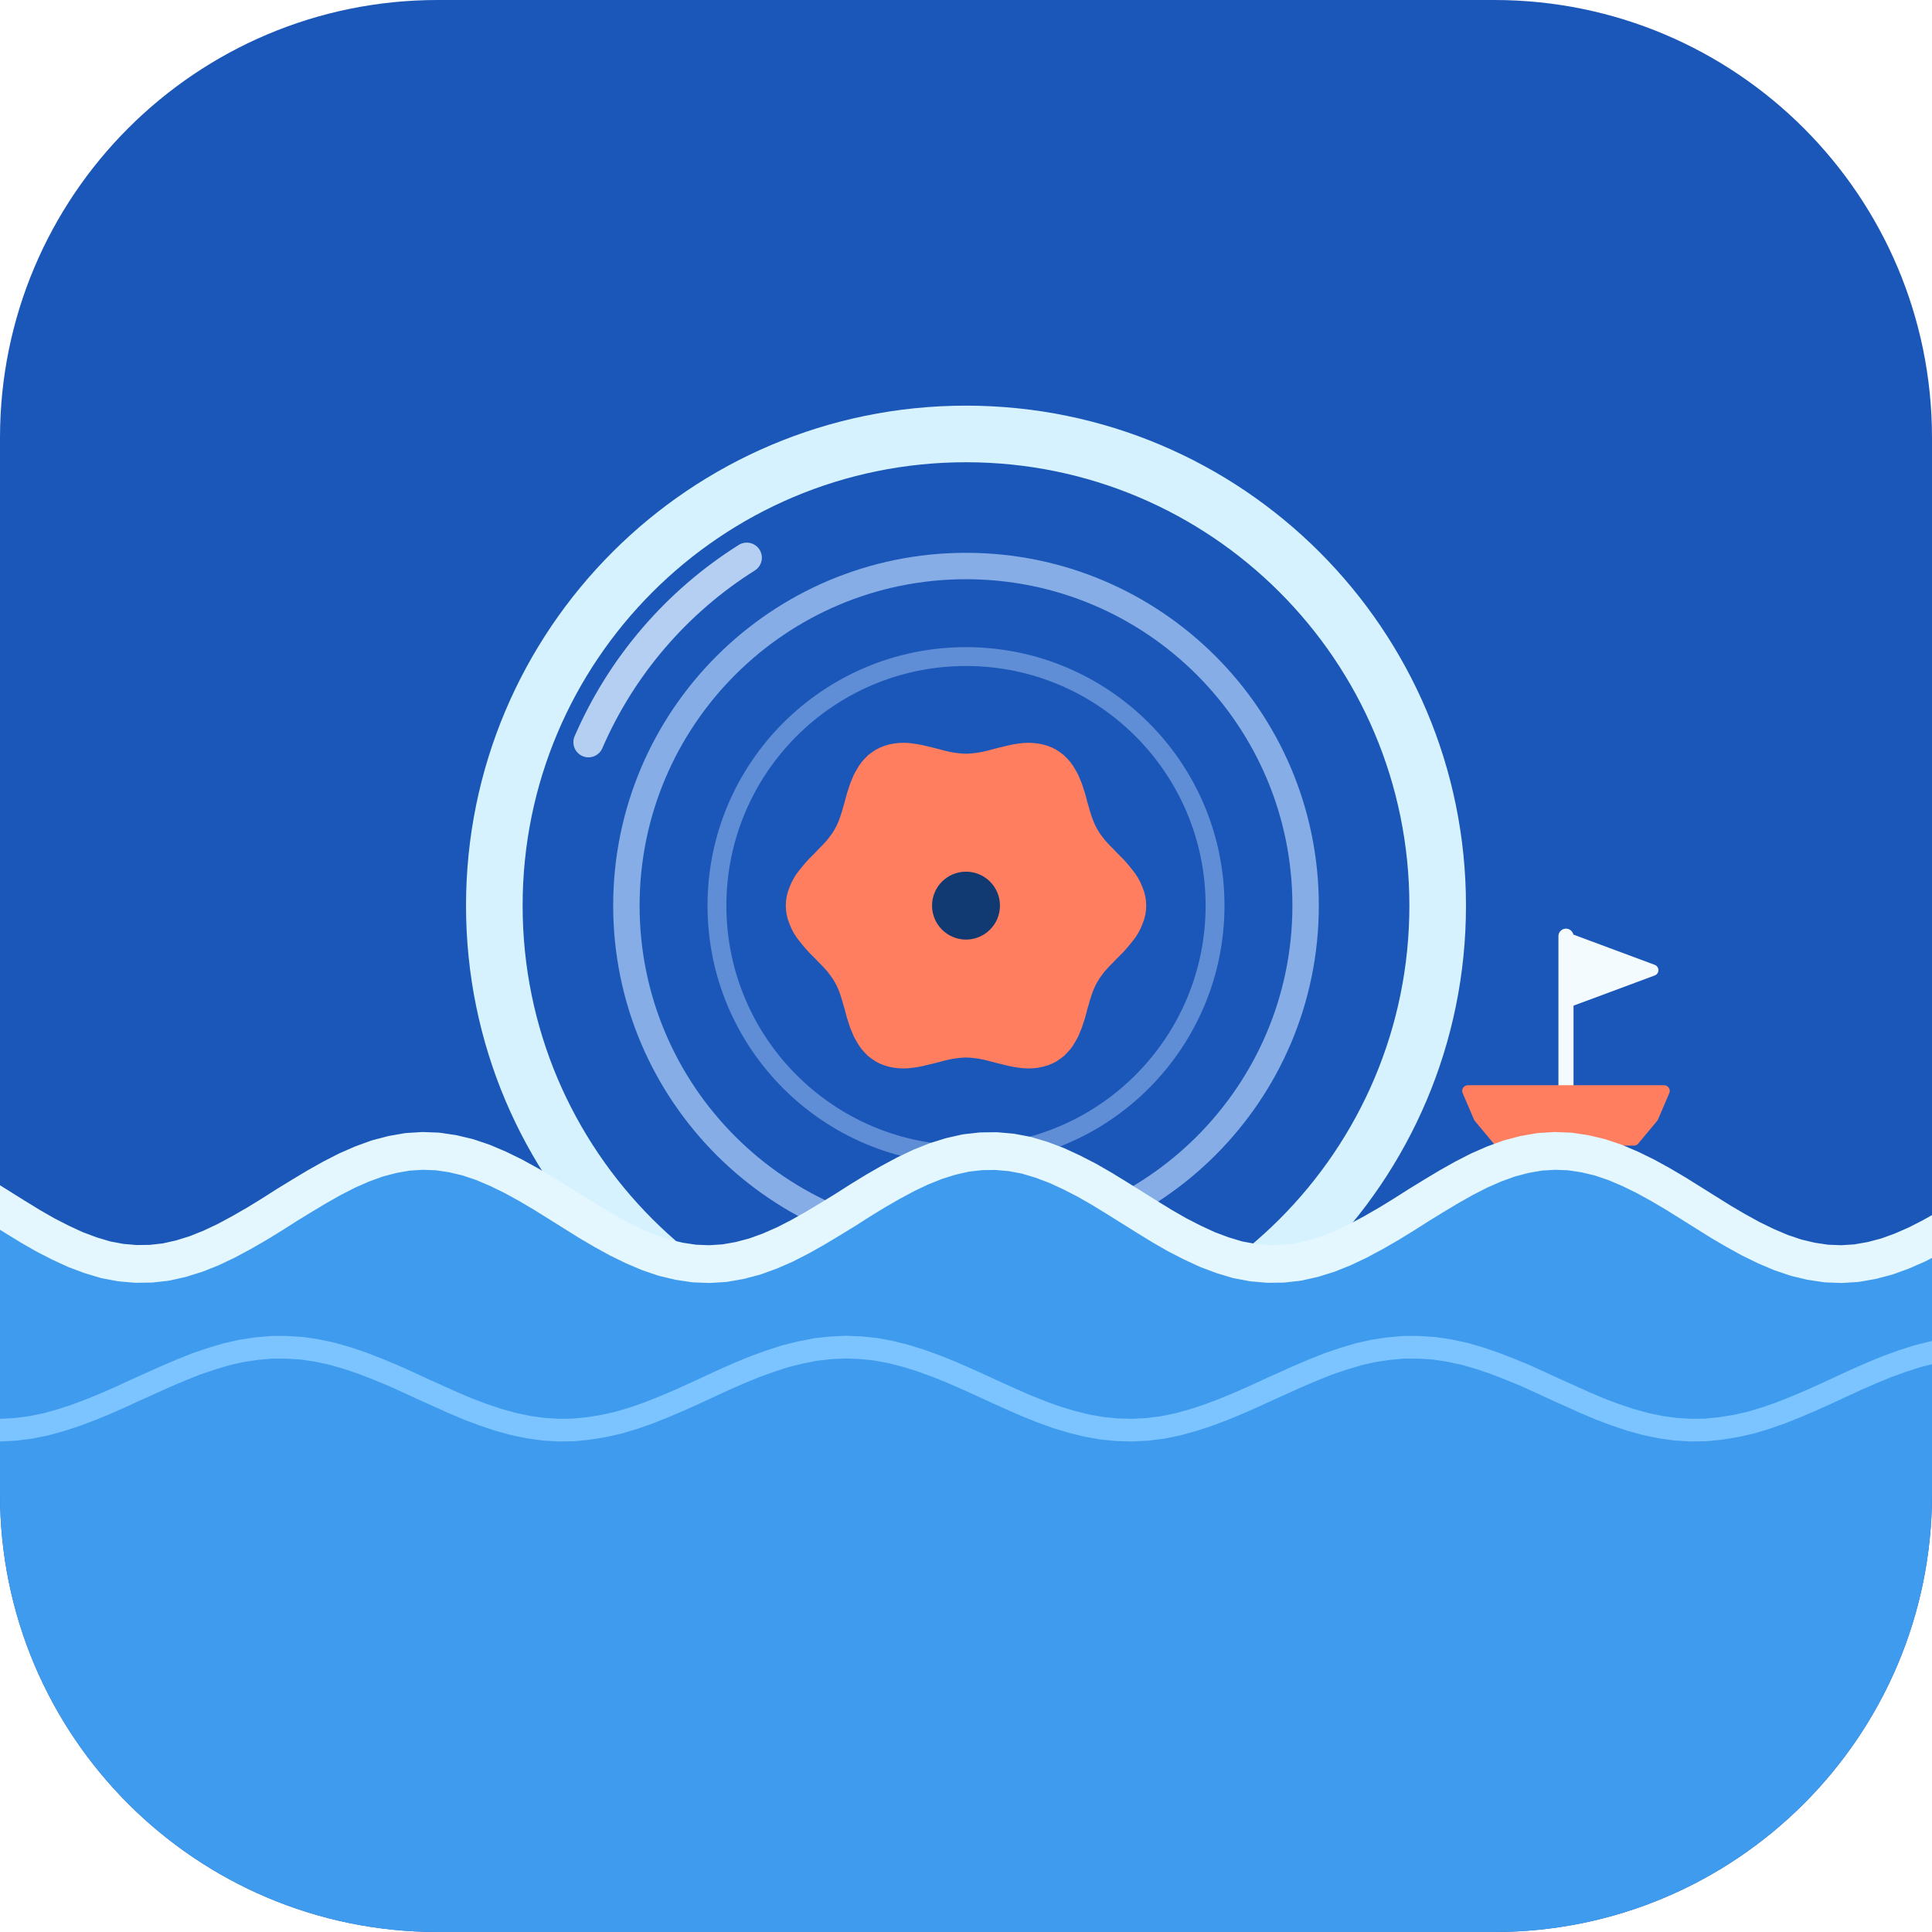
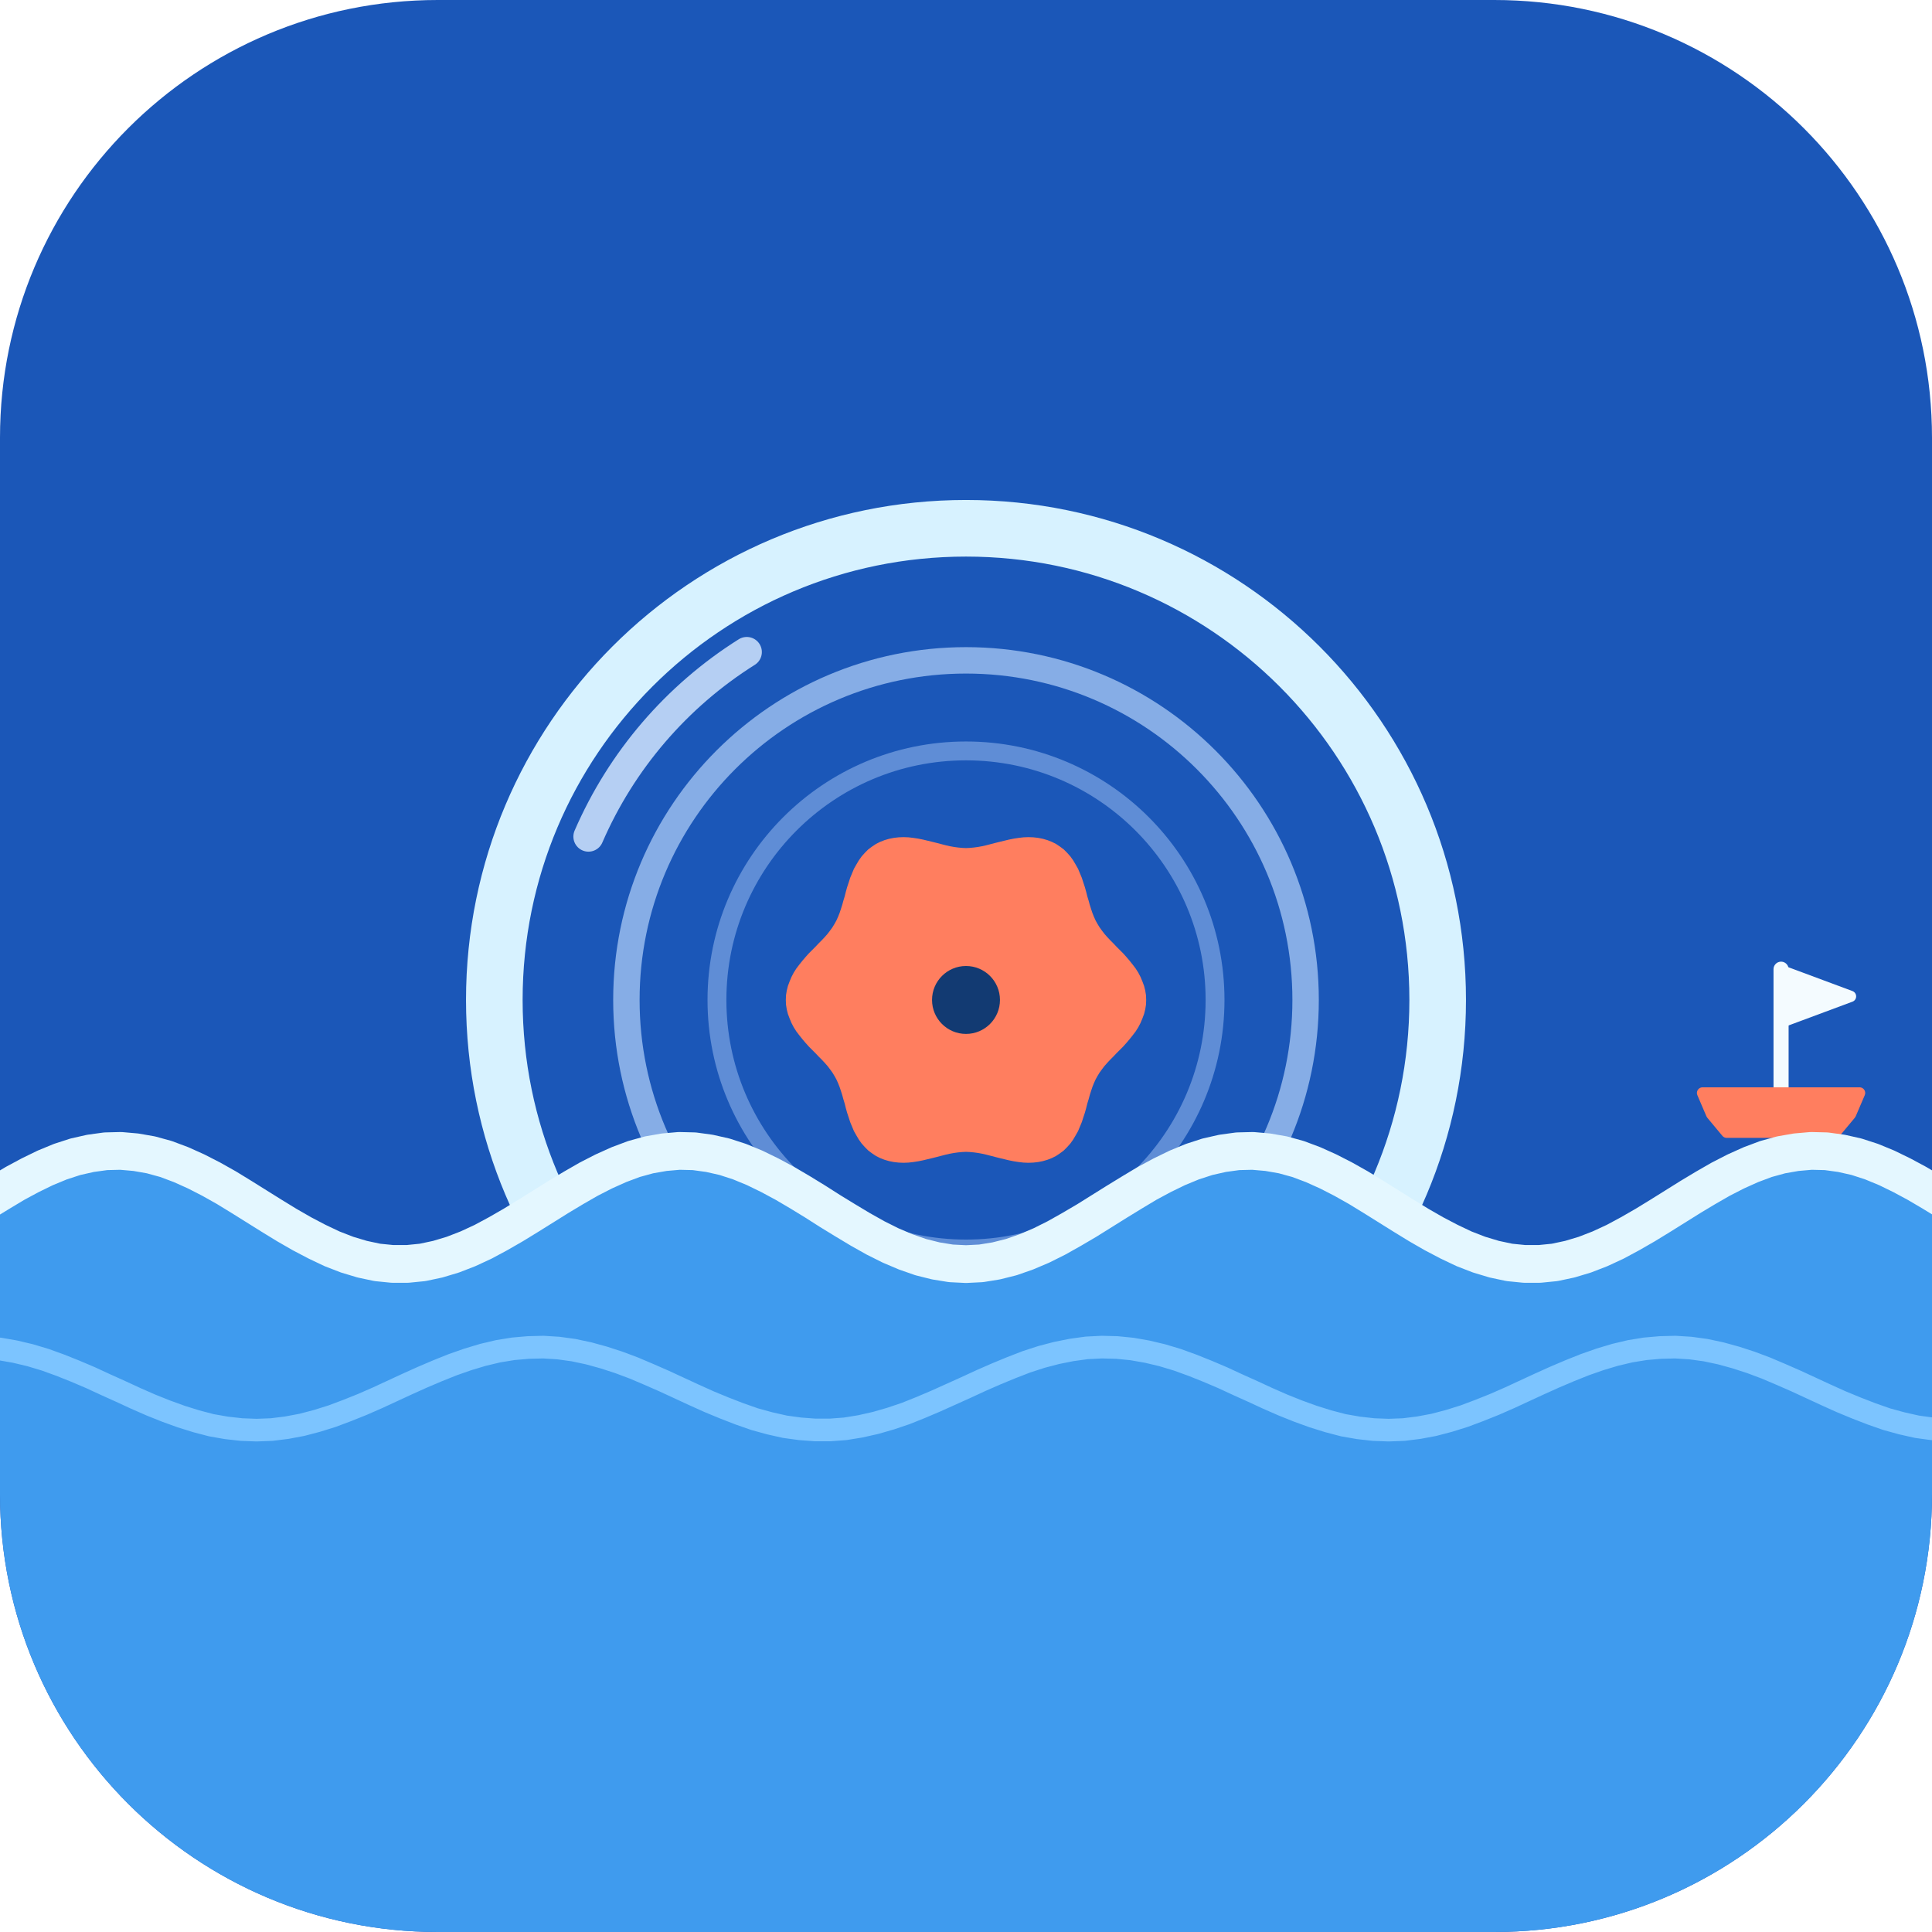
<svg xmlns="http://www.w3.org/2000/svg" width="1024" height="1024" viewBox="0 0 1024 1024">
  <defs>
    <clipPath id="tile">
      <rect width="1024" height="1024" rx="232" />
    </clipPath>
  </defs>
  <g clip-path="url(#tile)">
    <rect width="1024" height="1024" fill="#1b57b8" />
-     <circle cx="512.0" cy="480.0" r="250.0" fill="none" stroke="#d7f2ff" stroke-width="30" />
-     <circle cx="512.0" cy="480.0" r="180.0" fill="none" stroke="#86ade6" stroke-width="14.0" />
-     <circle cx="512.0" cy="480.0" r="132.0" fill="none" stroke="#5f8dd6" stroke-width="10.0" />
-     <path d="M311.9 393.4 A218.0 218.0 0 0 1 395.8 295.6" fill="none" stroke="#b5cff3" stroke-width="16" stroke-linecap="round" />
-     <path d="M512.0 399.5L514.1 399.4L516.2 399.2L518.4 398.9L520.6 398.5L522.8 398.0L525.1 397.4L527.4 396.8L529.8 396.2L532.3 395.6L534.8 395.0L537.3 394.5L539.9 394.1L542.5 393.8L545.1 393.7L547.7 393.8L550.3 394.1L552.8 394.6L555.2 395.3L557.5 396.2L559.7 397.3L561.8 398.7L563.8 400.2L565.6 402.0L567.3 403.9L568.8 406.0L570.1 408.2L571.4 410.5L572.4 412.9L573.4 415.3L574.2 417.8L575.0 420.2L575.7 422.7L576.3 425.1L577.0 427.4L577.6 429.6L578.3 431.8L579.0 433.9L579.8 435.9L580.7 437.9L581.7 439.7L582.8 441.5L584.1 443.3L585.4 445.0L586.9 446.7L588.4 448.3L590.1 450.0L591.8 451.8L593.5 453.5L595.3 455.3L597.0 457.2L598.7 459.2L600.3 461.2L601.9 463.3L603.3 465.5L604.5 467.8L605.5 470.2L606.4 472.6L607.0 475.0L607.4 477.5L607.5 480.0L607.4 482.5L607.0 485.0L606.4 487.4L605.5 489.8L604.5 492.2L603.3 494.5L601.9 496.7L600.3 498.8L598.7 500.8L597.0 502.8L595.3 504.7L593.5 506.5L591.8 508.2L590.1 510.0L588.4 511.7L586.9 513.3L585.4 515.0L584.1 516.7L582.8 518.5L581.7 520.3L580.7 522.1L579.8 524.1L579.0 526.1L578.3 528.2L577.6 530.4L577.0 532.6L576.3 534.9L575.7 537.3L575.0 539.8L574.2 542.2L573.4 544.7L572.4 547.1L571.4 549.5L570.1 551.8L568.8 554.0L567.3 556.1L565.6 558.0L563.8 559.8L561.8 561.3L559.7 562.7L557.5 563.8L555.2 564.7L552.8 565.4L550.3 565.9L547.7 566.2L545.1 566.3L542.5 566.2L539.9 565.9L537.3 565.5L534.8 565.0L532.3 564.4L529.8 563.8L527.4 563.2L525.1 562.6L522.8 562.0L520.6 561.5L518.4 561.1L516.2 560.8L514.1 560.6L512.0 560.5L509.9 560.6L507.8 560.8L505.6 561.1L503.4 561.5L501.2 562.0L498.9 562.6L496.6 563.2L494.2 563.8L491.7 564.4L489.2 565.0L486.7 565.5L484.1 565.9L481.5 566.2L478.9 566.3L476.3 566.2L473.7 565.9L471.2 565.4L468.8 564.7L466.5 563.8L464.3 562.7L462.2 561.3L460.2 559.8L458.4 558.0L456.7 556.1L455.2 554.0L453.9 551.8L452.6 549.5L451.6 547.1L450.6 544.7L449.8 542.2L449.0 539.8L448.3 537.3L447.7 534.9L447.0 532.6L446.4 530.4L445.7 528.2L445.0 526.1L444.2 524.1L443.3 522.1L442.3 520.3L441.2 518.5L439.9 516.7L438.6 515.0L437.1 513.3L435.6 511.7L433.9 510.0L432.2 508.2L430.5 506.5L428.7 504.7L427.0 502.8L425.3 500.8L423.7 498.8L422.1 496.7L420.7 494.5L419.5 492.2L418.5 489.8L417.6 487.4L417.0 485.0L416.6 482.5L416.5 480.0L416.6 477.5L417.0 475.0L417.6 472.6L418.5 470.2L419.5 467.8L420.7 465.5L422.1 463.3L423.7 461.2L425.3 459.2L427.0 457.2L428.7 455.3L430.5 453.5L432.2 451.8L433.9 450.0L435.6 448.3L437.1 446.7L438.6 445.0L439.9 443.3L441.2 441.5L442.3 439.7L443.3 437.9L444.2 435.9L445.0 433.9L445.7 431.8L446.4 429.6L447.0 427.4L447.7 425.1L448.3 422.7L449.0 420.2L449.8 417.8L450.6 415.3L451.6 412.9L452.6 410.5L453.9 408.2L455.2 406.0L456.7 403.9L458.4 402.0L460.2 400.2L462.2 398.7L464.3 397.3L466.5 396.2L468.8 395.3L471.2 394.6L473.7 394.1L476.3 393.8L478.9 393.7L481.5 393.8L484.1 394.1L486.7 394.5L489.2 395.0L491.7 395.6L494.2 396.2L496.6 396.8L498.9 397.4L501.2 398.0L503.4 398.5L505.6 398.9L507.8 399.2L509.9 399.4Z" fill="#ff7e5f" />
-     <circle cx="512.0" cy="480.0" r="18" fill="#123a72" />
-     <path d="M-8.0 635.0L0.0 640.0L8.0 645.0L16.0 649.9L24.0 654.5L32.0 658.6L40.0 662.3L48.0 665.3L56.0 667.7L64.0 669.2L72.0 669.9L80.0 669.8L88.0 668.9L96.0 667.1L104.0 664.6L112.0 661.4L120.0 657.6L128.0 653.3L136.0 648.7L144.0 643.8L152.0 638.7L160.0 633.8L168.0 629.0L176.0 624.5L184.0 620.4L192.0 616.9L200.0 614.0L208.0 611.9L216.0 610.5L224.0 610.0L232.0 610.3L240.0 611.5L248.0 613.4L256.0 616.1L264.0 619.5L272.0 623.4L280.0 627.8L288.0 632.5L296.0 637.5L304.0 642.5L312.0 647.5L320.0 652.2L328.0 656.6L336.0 660.5L344.0 663.9L352.0 666.6L360.0 668.5L368.0 669.7L376.0 670.0L384.0 669.5L392.0 668.1L400.0 666.0L408.0 663.1L416.0 659.6L424.0 655.5L432.0 651.0L440.0 646.2L448.0 641.3L456.0 636.2L464.0 631.3L472.0 626.7L480.0 622.4L488.0 618.6L496.0 615.4L504.0 612.9L512.0 611.1L520.0 610.2L528.0 610.1L536.0 610.8L544.0 612.3L552.0 614.7L560.0 617.7L568.0 621.4L576.0 625.5L584.0 630.1L592.0 635.0L600.0 640.0L608.0 645.0L616.0 649.9L624.0 654.5L632.0 658.6L640.0 662.3L648.0 665.3L656.0 667.7L664.0 669.2L672.0 669.9L680.0 669.8L688.0 668.9L696.0 667.1L704.0 664.6L712.0 661.4L720.0 657.6L728.0 653.3L736.0 648.7L744.0 643.8L752.0 638.7L760.0 633.8L768.0 629.0L776.0 624.5L784.0 620.4L792.0 616.9L800.0 614.0L808.0 611.9L816.0 610.5L824.0 610.0L832.0 610.3L840.0 611.5L848.0 613.4L856.0 616.1L864.0 619.5L872.0 623.4L880.0 627.8L888.0 632.5L896.0 637.5L904.0 642.5L912.0 647.5L920.0 652.2L928.0 656.6L936.0 660.5L944.0 663.9L952.0 666.6L960.0 668.5L968.0 669.7L976.0 670.0L984.0 669.5L992.0 668.1L1000.0 666.0L1008.0 663.1L1016.0 659.6L1024.0 655.5L1032.0 651.0L1032.0 1032.0L-8.0 1032.0Z" fill="#3f9bee" />
-     <line x1="830.0" y1="496.2" x2="830.0" y2="578.2" stroke="#f4fbff" stroke-width="8" stroke-linecap="round" />
-     <path d="M833.0 498.2L833.0 530.2L876.0 514.2Z" fill="#f4fbff" stroke="#f4fbff" stroke-width="6" stroke-linejoin="round" />
-     <path d="M778.0 578.2L882.0 578.2L876.0 592.2L866.0 604.2L794.0 604.2L784.0 592.2Z" fill="#ff7e5f" stroke="#ff7e5f" stroke-width="6" stroke-linejoin="round" />
-     <path d="M-8.0 757.8L0.0 758.0L8.0 757.6L16.0 756.6L24.0 755.0L32.0 752.8L40.0 750.2L48.0 747.2L56.0 743.9L64.0 740.4L72.0 736.7L80.0 733.1L88.0 729.5L96.0 726.1L104.0 722.9L112.0 720.2L120.0 717.8L128.0 716.0L136.0 714.8L144.0 714.1L152.0 714.1L160.0 714.6L168.0 715.8L176.0 717.5L184.0 719.8L192.0 722.5L200.0 725.6L208.0 728.9L216.0 732.5L224.0 736.2L232.0 739.8L240.0 743.4L248.0 746.8L256.0 749.8L264.0 752.5L272.0 754.7L280.0 756.4L288.0 757.5L296.0 758.0L304.0 757.9L312.0 757.1L320.0 755.8L328.0 754.0L336.0 751.6L344.0 748.8L352.0 745.6L360.0 742.2L368.0 738.6L376.0 734.9L384.0 731.2L392.0 727.7L400.0 724.4L408.0 721.5L416.0 718.9L424.0 716.9L432.0 715.3L440.0 714.4L448.0 714.0L456.0 714.3L464.0 715.1L472.0 716.6L480.0 718.6L488.0 721.1L496.0 724.0L504.0 727.2L512.0 730.7L520.0 734.3L528.0 738.0L536.0 741.6L544.0 745.1L552.0 748.3L560.0 751.2L568.0 753.6L576.0 755.6L584.0 757.0L592.0 757.8L600.0 758.0L608.0 757.6L616.0 756.6L624.0 755.0L632.0 752.8L640.0 750.2L648.0 747.2L656.0 743.9L664.0 740.4L672.0 736.7L680.0 733.1L688.0 729.5L696.0 726.1L704.0 722.9L712.0 720.2L720.0 717.8L728.0 716.0L736.0 714.8L744.0 714.1L752.0 714.1L760.0 714.6L768.0 715.8L776.0 717.5L784.0 719.8L792.0 722.5L800.0 725.6L808.0 728.9L816.0 732.5L824.0 736.2L832.0 739.8L840.0 743.4L848.0 746.8L856.0 749.8L864.0 752.5L872.0 754.7L880.0 756.4L888.0 757.5L896.0 758.0L904.0 757.9L912.0 757.1L920.0 755.8L928.0 754.0L936.0 751.6L944.0 748.8L952.0 745.6L960.0 742.2L968.0 738.6L976.0 734.9L984.0 731.2L992.0 727.7L1000.0 724.4L1008.0 721.5L1016.0 718.9L1024.0 716.9L1032.0 715.3" fill="none" stroke="#7cc4ff" stroke-width="12" stroke-linecap="round" stroke-linejoin="round" />
-     <path d="M-8.0 635.0L0.0 640.0L8.0 645.0L16.0 649.9L24.0 654.5L32.0 658.6L40.0 662.3L48.0 665.3L56.0 667.7L64.0 669.2L72.0 669.9L80.0 669.8L88.0 668.9L96.0 667.1L104.0 664.6L112.0 661.4L120.0 657.6L128.0 653.3L136.0 648.7L144.0 643.8L152.0 638.7L160.0 633.8L168.0 629.0L176.0 624.5L184.0 620.4L192.0 616.9L200.0 614.0L208.0 611.9L216.0 610.5L224.0 610.0L232.0 610.3L240.0 611.5L248.0 613.4L256.0 616.1L264.0 619.5L272.0 623.4L280.0 627.8L288.0 632.5L296.0 637.5L304.0 642.5L312.0 647.5L320.0 652.2L328.0 656.6L336.0 660.5L344.0 663.9L352.0 666.6L360.0 668.5L368.0 669.7L376.0 670.0L384.0 669.5L392.0 668.1L400.0 666.0L408.0 663.1L416.0 659.6L424.0 655.5L432.0 651.0L440.0 646.2L448.0 641.3L456.0 636.2L464.0 631.3L472.0 626.7L480.0 622.4L488.0 618.6L496.0 615.4L504.0 612.9L512.0 611.1L520.0 610.2L528.0 610.1L536.0 610.8L544.0 612.3L552.0 614.7L560.0 617.7L568.0 621.4L576.0 625.5L584.0 630.1L592.0 635.0L600.0 640.0L608.0 645.0L616.0 649.9L624.0 654.5L632.0 658.6L640.0 662.3L648.0 665.3L656.0 667.7L664.0 669.2L672.0 669.9L680.0 669.8L688.0 668.9L696.0 667.1L704.0 664.6L712.0 661.4L720.0 657.6L728.0 653.3L736.0 648.7L744.0 643.8L752.0 638.7L760.0 633.8L768.0 629.0L776.0 624.5L784.0 620.4L792.0 616.9L800.0 614.0L808.0 611.9L816.0 610.5L824.0 610.0L832.0 610.3L840.0 611.5L848.0 613.4L856.0 616.1L864.0 619.5L872.0 623.4L880.0 627.8L888.0 632.5L896.0 637.5L904.0 642.5L912.0 647.5L920.0 652.2L928.0 656.6L936.0 660.5L944.0 663.9L952.0 666.6L960.0 668.5L968.0 669.7L976.0 670.0L984.0 669.5L992.0 668.1L1000.0 666.0L1008.0 663.1L1016.0 659.6L1024.0 655.5L1032.0 651.0" fill="none" stroke="#e4f7ff" stroke-width="20" stroke-linecap="round" stroke-linejoin="round" />
+     <circle cx="512.0" cy="530.0" r="250.0" fill="none" stroke="#d7f2ff" stroke-width="30" />
+     <circle cx="512.0" cy="530.0" r="180.0" fill="none" stroke="#86ade6" stroke-width="14.0" />
+     <circle cx="512.0" cy="530.0" r="132.0" fill="none" stroke="#5f8dd6" stroke-width="10.0" />
+     <path d="M311.9 443.4 A218.0 218.0 0 0 1 395.8 345.6" fill="none" stroke="#b5cff3" stroke-width="16" stroke-linecap="round" />
+     <path d="M512.0 449.5L514.1 449.4L516.2 449.2L518.4 448.9L520.6 448.5L522.8 448.0L525.1 447.4L527.4 446.8L529.8 446.2L532.3 445.6L534.8 445.0L537.3 444.5L539.9 444.1L542.5 443.8L545.1 443.7L547.7 443.8L550.3 444.1L552.8 444.6L555.2 445.3L557.5 446.2L559.7 447.3L561.8 448.7L563.8 450.2L565.6 452.0L567.3 453.9L568.8 456.0L570.1 458.2L571.4 460.5L572.4 462.9L573.4 465.3L574.2 467.8L575.0 470.2L575.7 472.7L576.3 475.1L577.0 477.4L577.6 479.6L578.3 481.8L579.0 483.9L579.8 485.9L580.7 487.9L581.7 489.7L582.8 491.5L584.1 493.3L585.4 495.0L586.9 496.7L588.4 498.3L590.1 500.0L591.8 501.8L593.5 503.5L595.3 505.3L597.0 507.2L598.7 509.2L600.3 511.2L601.9 513.3L603.3 515.5L604.5 517.8L605.5 520.2L606.4 522.6L607.0 525.0L607.4 527.5L607.5 530.0L607.4 532.5L607.0 535.0L606.4 537.4L605.5 539.8L604.5 542.2L603.3 544.5L601.9 546.7L600.3 548.8L598.7 550.8L597.0 552.8L595.3 554.7L593.5 556.5L591.8 558.2L590.1 560.0L588.4 561.7L586.9 563.3L585.4 565.0L584.1 566.7L582.8 568.5L581.7 570.3L580.7 572.1L579.8 574.1L579.0 576.1L578.3 578.2L577.6 580.4L577.0 582.6L576.3 584.9L575.7 587.3L575.0 589.8L574.2 592.2L573.4 594.7L572.4 597.1L571.4 599.5L570.1 601.8L568.8 604.0L567.3 606.1L565.6 608.0L563.8 609.8L561.8 611.3L559.7 612.7L557.5 613.8L555.2 614.7L552.8 615.4L550.3 615.9L547.7 616.2L545.1 616.3L542.5 616.2L539.9 615.9L537.3 615.5L534.8 615.0L532.3 614.4L529.8 613.8L527.4 613.2L525.1 612.6L522.8 612.0L520.6 611.5L518.4 611.1L516.2 610.8L514.1 610.6L512.0 610.5L509.9 610.6L507.8 610.8L505.6 611.1L503.4 611.5L501.2 612.0L498.9 612.6L496.6 613.2L494.2 613.8L491.7 614.4L489.2 615.0L486.7 615.5L484.1 615.9L481.5 616.2L478.9 616.3L476.3 616.2L473.7 615.9L471.2 615.4L468.8 614.7L466.5 613.8L464.3 612.7L462.2 611.3L460.2 609.8L458.4 608.0L456.7 606.1L455.2 604.0L453.9 601.8L452.6 599.5L451.6 597.1L450.6 594.7L449.8 592.2L449.0 589.8L448.3 587.3L447.7 584.9L447.0 582.6L446.4 580.4L445.7 578.2L445.0 576.1L444.2 574.1L443.3 572.1L442.3 570.3L441.2 568.5L439.9 566.7L438.6 565.0L437.1 563.3L435.6 561.7L433.9 560.0L432.2 558.2L430.5 556.5L428.7 554.7L427.0 552.8L425.3 550.8L423.7 548.8L422.1 546.7L420.7 544.5L419.5 542.2L418.5 539.8L417.6 537.4L417.0 535.0L416.6 532.5L416.5 530.0L416.6 527.5L417.0 525.0L417.6 522.6L418.5 520.2L419.5 517.8L420.7 515.5L422.1 513.3L423.7 511.2L425.3 509.2L427.0 507.2L428.7 505.3L430.5 503.5L432.2 501.8L433.9 500.0L435.6 498.3L437.1 496.7L438.6 495.0L439.9 493.3L441.2 491.5L442.3 489.7L443.3 487.9L444.2 485.9L445.0 483.9L445.7 481.8L446.4 479.6L447.0 477.4L447.7 475.1L448.3 472.7L449.0 470.2L449.8 467.8L450.6 465.3L451.6 462.9L452.6 460.5L453.9 458.2L455.2 456.0L456.7 453.9L458.4 452.0L460.2 450.2L462.2 448.7L464.3 447.3L466.5 446.2L468.8 445.3L471.2 444.6L473.7 444.1L476.3 443.8L478.9 443.7L481.5 443.8L484.1 444.1L486.7 444.5L489.2 445.0L491.7 445.6L494.2 446.2L496.6 446.8L498.9 447.4L501.2 448.0L503.4 448.5L505.6 448.9L507.8 449.2L509.9 449.4Z" fill="#ff7e5f" />
+     <circle cx="512.0" cy="530.0" r="18" fill="#123a72" />
+     <path d="M-8.0 636.9L0.0 632.0L8.0 627.2L16.0 622.9L24.0 619.0L32.0 615.7L40.0 613.1L48.0 611.3L56.0 610.2L64.0 610.0L72.0 610.7L80.0 612.1L88.0 614.3L96.0 617.3L104.0 620.9L112.0 625.0L120.0 629.5L128.0 634.4L136.0 639.4L144.0 644.4L152.0 649.3L160.0 653.9L168.0 658.1L176.0 661.9L184.0 665.0L192.0 667.4L200.0 669.1L208.0 669.9L216.0 669.9L224.0 669.1L232.0 667.4L240.0 665.0L248.0 661.9L256.0 658.2L264.0 653.9L272.0 649.3L280.0 644.4L288.0 639.4L296.0 634.4L304.0 629.6L312.0 625.0L320.0 620.9L328.0 617.3L336.0 614.3L344.0 612.1L352.0 610.7L360.0 610.0L368.0 610.2L376.0 611.3L384.0 613.1L392.0 615.7L400.0 619.0L408.0 622.9L416.0 627.2L424.0 631.9L432.0 636.8L440.0 641.9L448.0 646.8L456.0 651.6L464.0 656.1L472.0 660.1L480.0 663.5L488.0 666.3L496.0 668.3L504.0 669.6L512.0 670.0L520.0 669.6L528.0 668.3L536.0 666.3L544.0 663.5L552.0 660.1L560.0 656.1L568.0 651.6L576.0 646.9L584.0 641.9L592.0 636.9L600.0 632.0L608.0 627.2L616.0 622.9L624.0 619.0L632.0 615.7L640.0 613.1L648.0 611.3L656.0 610.2L664.0 610.0L672.0 610.7L680.0 612.1L688.0 614.3L696.0 617.3L704.0 620.9L712.0 625.0L720.0 629.5L728.0 634.4L736.0 639.4L744.0 644.4L752.0 649.3L760.0 653.9L768.0 658.1L776.0 661.9L784.0 665.0L792.0 667.4L800.0 669.1L808.0 669.9L816.0 669.9L824.0 669.1L832.0 667.4L840.0 665.0L848.0 661.9L856.0 658.2L864.0 653.9L872.0 649.3L880.0 644.4L888.0 639.4L896.0 634.4L904.0 629.6L912.0 625.0L920.0 620.9L928.0 617.3L936.0 614.3L944.0 612.1L952.0 610.7L960.0 610.0L968.0 610.2L976.0 611.3L984.0 613.1L992.0 615.7L1000.0 619.0L1008.0 622.9L1016.0 627.2L1024.0 631.9L1032.0 636.8L1032.0 1032.0L-8.0 1032.0Z" fill="#3f9bee" />
+     <line x1="944.0" y1="513.7" x2="944.0" y2="579.3" stroke="#f4fbff" stroke-width="8" stroke-linecap="round" />
+     <path d="M946.4 515.3L946.4 540.9L980.8 528.1Z" fill="#f4fbff" stroke="#f4fbff" stroke-width="6" stroke-linejoin="round" />
+     <path d="M902.4 579.3L985.6 579.3L980.8 590.5L972.8 600.1L915.2 600.1L907.2 590.5Z" fill="#ff7e5f" stroke="#ff7e5f" stroke-width="6" stroke-linejoin="round" />
+     <path d="M-8.0 714.2L0.0 715.0L8.0 716.4L16.0 718.3L24.0 720.7L32.0 723.6L40.0 726.8L48.0 730.2L56.0 733.9L64.0 737.5L72.0 741.2L80.0 744.7L88.0 747.9L96.0 750.8L104.0 753.3L112.0 755.4L120.0 756.8L128.0 757.7L136.0 758.0L144.0 757.7L152.0 756.7L160.0 755.2L168.0 753.1L176.0 750.6L184.0 747.6L192.0 744.4L200.0 740.9L208.0 737.2L216.0 733.5L224.0 729.9L232.0 726.5L240.0 723.3L248.0 720.5L256.0 718.1L264.0 716.2L272.0 714.9L280.0 714.2L288.0 714.0L296.0 714.5L304.0 715.6L312.0 717.3L320.0 719.5L328.0 722.1L336.0 725.1L344.0 728.5L352.0 732.0L360.0 735.7L368.0 739.4L376.0 743.0L384.0 746.3L392.0 749.4L400.0 752.2L408.0 754.4L416.0 756.2L424.0 757.3L432.0 757.9L440.0 757.9L448.0 757.3L456.0 756.0L464.0 754.2L472.0 751.9L480.0 749.2L488.0 746.0L496.0 742.6L504.0 739.0L512.0 735.4L520.0 731.7L528.0 728.2L536.0 724.9L544.0 721.8L552.0 719.2L560.0 717.1L568.0 715.5L576.0 714.4L584.0 714.0L592.0 714.2L600.0 715.0L608.0 716.4L616.0 718.3L624.0 720.7L632.0 723.6L640.0 726.8L648.0 730.2L656.0 733.9L664.0 737.5L672.0 741.2L680.0 744.7L688.0 747.9L696.0 750.8L704.0 753.3L712.0 755.4L720.0 756.8L728.0 757.7L736.0 758.0L744.0 757.7L752.0 756.7L760.0 755.2L768.0 753.1L776.0 750.6L784.0 747.6L792.0 744.4L800.0 740.9L808.0 737.2L816.0 733.5L824.0 729.9L832.0 726.5L840.0 723.3L848.0 720.5L856.0 718.1L864.0 716.2L872.0 714.9L880.0 714.2L888.0 714.0L896.0 714.5L904.0 715.6L912.0 717.3L920.0 719.5L928.0 722.1L936.0 725.1L944.0 728.5L952.0 732.0L960.0 735.7L968.0 739.4L976.0 743.0L984.0 746.3L992.0 749.4L1000.0 752.2L1008.0 754.4L1016.0 756.2L1024.0 757.3L1032.0 757.9" fill="none" stroke="#7cc4ff" stroke-width="12" stroke-linecap="round" stroke-linejoin="round" />
+     <path d="M-8.0 636.9L0.0 632.0L8.0 627.2L16.0 622.9L24.0 619.0L32.0 615.7L40.0 613.1L48.0 611.3L56.0 610.2L64.0 610.0L72.0 610.7L80.0 612.1L88.0 614.3L96.0 617.3L104.0 620.9L112.0 625.0L120.0 629.5L128.0 634.4L136.0 639.4L144.0 644.4L152.0 649.3L160.0 653.9L168.0 658.1L176.0 661.9L184.0 665.0L192.0 667.4L200.0 669.1L208.0 669.9L216.0 669.9L224.0 669.1L232.0 667.4L240.0 665.0L248.0 661.9L256.0 658.2L264.0 653.9L272.0 649.3L280.0 644.4L288.0 639.4L296.0 634.4L304.0 629.6L312.0 625.0L320.0 620.9L328.0 617.3L336.0 614.3L344.0 612.1L352.0 610.7L360.0 610.0L368.0 610.2L376.0 611.3L384.0 613.1L392.0 615.7L400.0 619.0L408.0 622.9L416.0 627.2L424.0 631.9L432.0 636.8L440.0 641.9L448.0 646.8L456.0 651.6L464.0 656.1L472.0 660.1L480.0 663.5L488.0 666.3L496.0 668.3L504.0 669.6L512.0 670.0L520.0 669.6L528.0 668.3L536.0 666.3L544.0 663.5L552.0 660.1L560.0 656.1L568.0 651.6L576.0 646.9L584.0 641.9L592.0 636.9L600.0 632.0L608.0 627.2L616.0 622.9L624.0 619.0L632.0 615.7L640.0 613.1L648.0 611.3L656.0 610.2L664.0 610.0L672.0 610.7L680.0 612.1L688.0 614.3L696.0 617.3L704.0 620.9L712.0 625.0L720.0 629.5L728.0 634.4L736.0 639.4L744.0 644.4L752.0 649.3L760.0 653.9L768.0 658.1L776.0 661.9L784.0 665.0L792.0 667.4L800.0 669.1L808.0 669.9L816.0 669.9L824.0 669.1L832.0 667.4L840.0 665.0L848.0 661.9L856.0 658.2L864.0 653.9L872.0 649.3L880.0 644.4L888.0 639.4L896.0 634.4L904.0 629.6L912.0 625.0L920.0 620.9L928.0 617.3L936.0 614.3L944.0 612.1L952.0 610.7L960.0 610.0L968.0 610.2L976.0 611.3L984.0 613.1L992.0 615.7L1000.0 619.0L1008.0 622.9L1016.0 627.2L1024.0 631.9L1032.0 636.8" fill="none" stroke="#e4f7ff" stroke-width="20" stroke-linecap="round" stroke-linejoin="round" />
  </g>
</svg>
